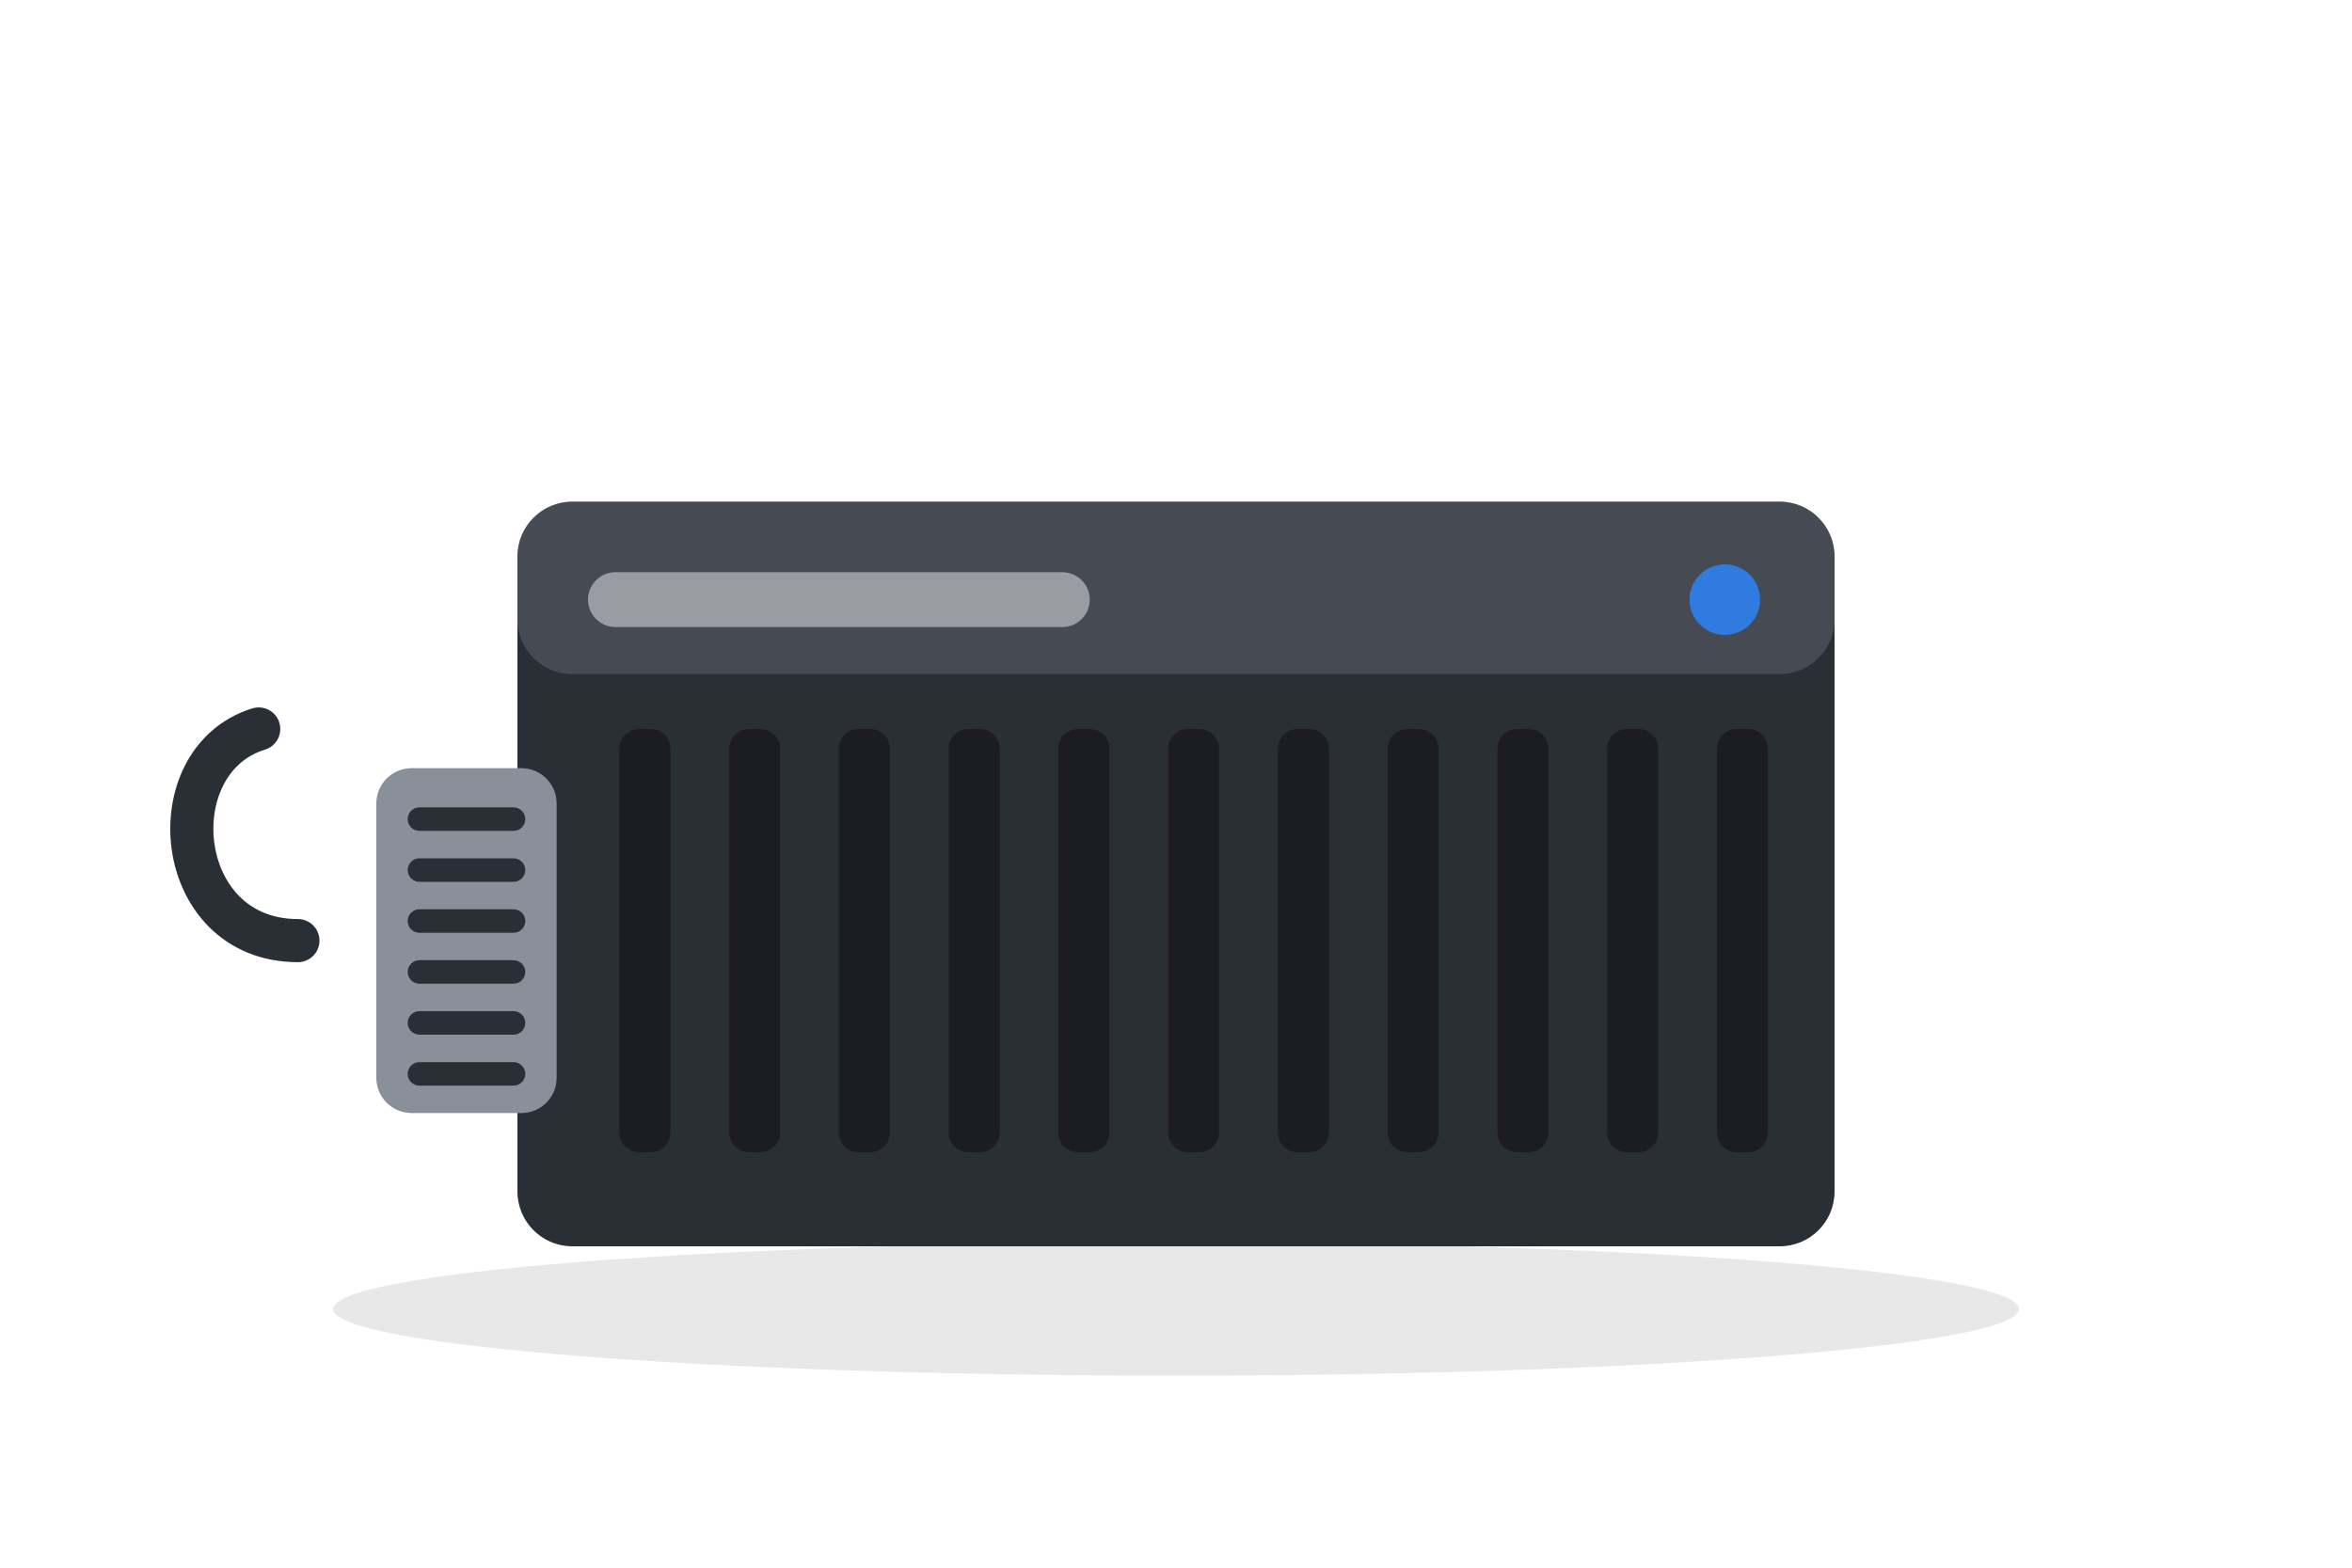
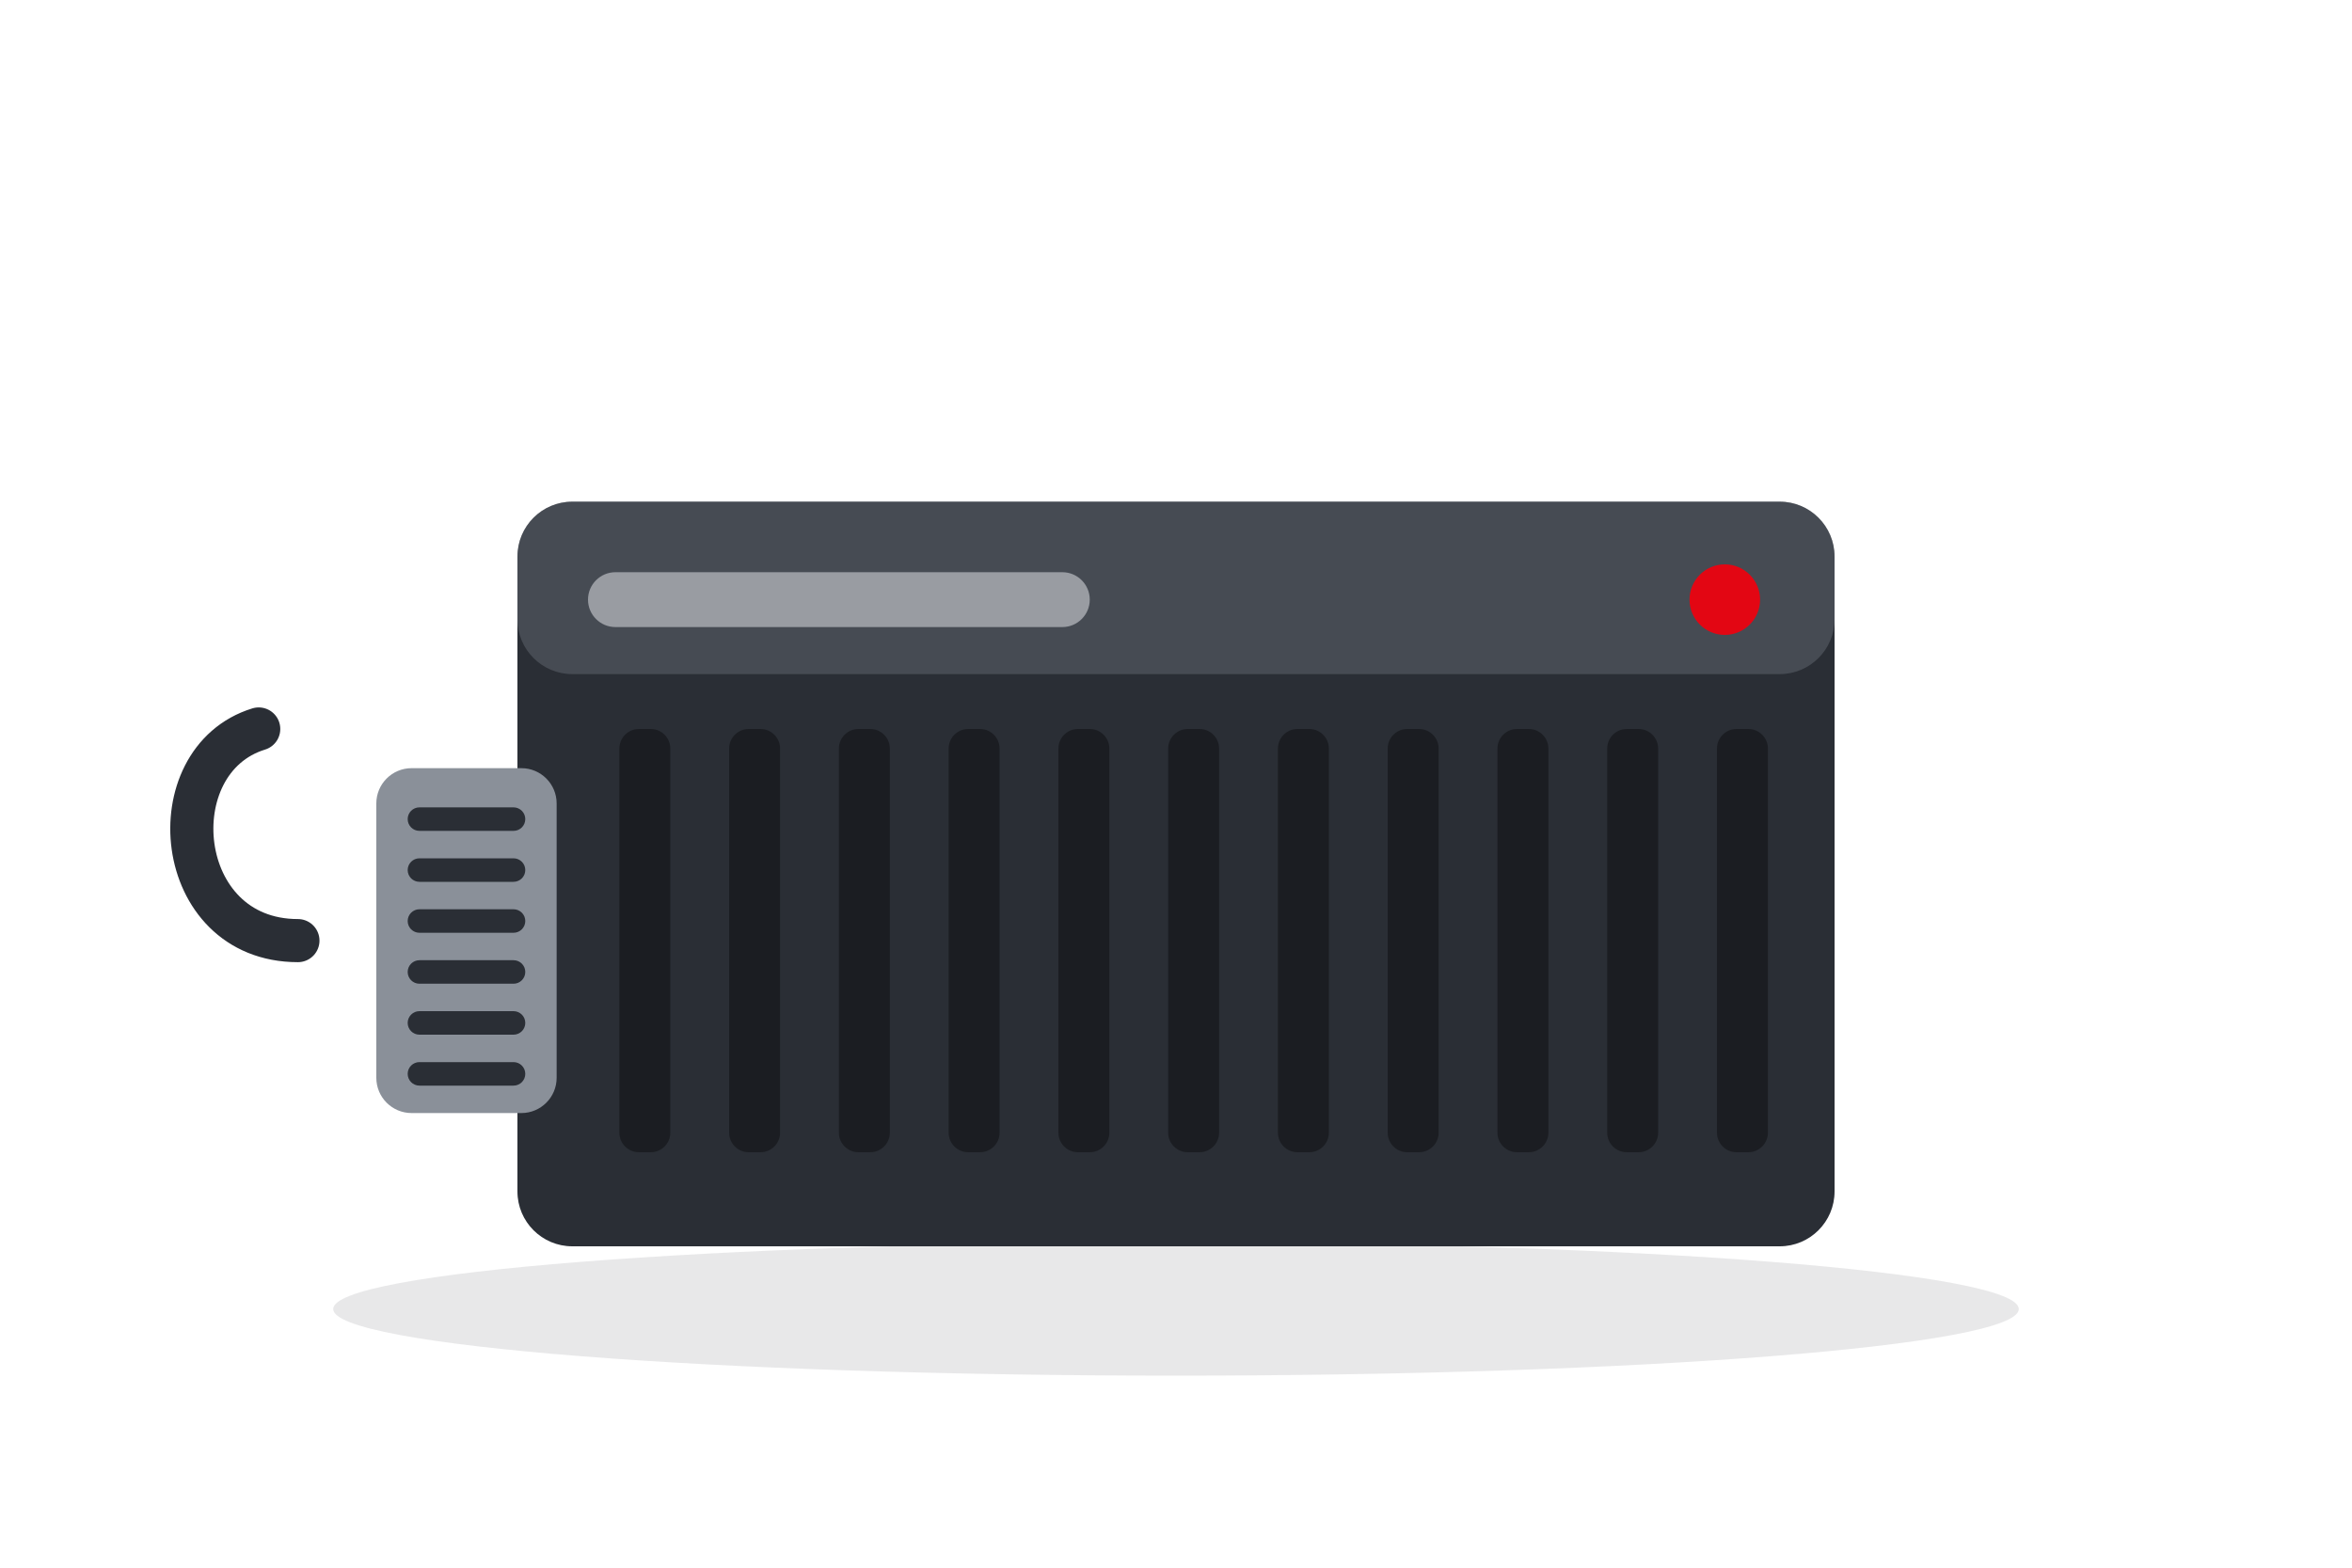
<svg xmlns="http://www.w3.org/2000/svg" viewBox="0 0 600 400" fill="none" role="img" aria-label="Steuergerät mit Steckerleiste">
  <ellipse cx="300" cy="334" rx="215" ry="17" fill="#0B0B0C" fill-opacity=".09" />
  <rect x="132" y="128" width="336" height="190" rx="14" fill="#2A2E35" />
  <rect x="132" y="128" width="336" height="44" rx="14" fill="#8A9099" fill-opacity=".30" />
  <rect x="158" y="186" width="13" height="108" rx="5" fill="#0B0B0C" fill-opacity=".45" />
  <rect x="186" y="186" width="13" height="108" rx="5" fill="#0B0B0C" fill-opacity=".45" />
  <rect x="214" y="186" width="13" height="108" rx="5" fill="#0B0B0C" fill-opacity=".45" />
  <rect x="242" y="186" width="13" height="108" rx="5" fill="#0B0B0C" fill-opacity=".45" />
  <rect x="270" y="186" width="13" height="108" rx="5" fill="#0B0B0C" fill-opacity=".45" />
  <rect x="298" y="186" width="13" height="108" rx="5" fill="#0B0B0C" fill-opacity=".45" />
  <rect x="326" y="186" width="13" height="108" rx="5" fill="#0B0B0C" fill-opacity=".45" />
  <rect x="354" y="186" width="13" height="108" rx="5" fill="#0B0B0C" fill-opacity=".45" />
  <rect x="382" y="186" width="13" height="108" rx="5" fill="#0B0B0C" fill-opacity=".45" />
  <rect x="410" y="186" width="13" height="108" rx="5" fill="#0B0B0C" fill-opacity=".45" />
  <rect x="438" y="186" width="13" height="108" rx="5" fill="#0B0B0C" fill-opacity=".45" />
  <rect x="150" y="146" width="128" height="14" rx="7" fill="#DCDEE3" fill-opacity=".55" />
-   <circle cx="440" cy="153" r="9" fill="#2F7BE0" />
+   <circle cx="440" cy="153" r="9" fill="#E30613" />
  <rect x="96" y="196" width="46" height="88" rx="9" fill="#8A9099" />
  <rect x="104" y="206" width="30" height="6" rx="3" fill="#2A2E35" />
  <rect x="104" y="219" width="30" height="6" rx="3" fill="#2A2E35" />
  <rect x="104" y="232" width="30" height="6" rx="3" fill="#2A2E35" />
  <rect x="104" y="245" width="30" height="6" rx="3" fill="#2A2E35" />
  <rect x="104" y="258" width="30" height="6" rx="3" fill="#2A2E35" />
  <rect x="104" y="271" width="30" height="6" rx="3" fill="#2A2E35" />
  <path d="M 76 240 C 44 240 40 194 66 186" stroke="#2A2E35" stroke-width="11" stroke-linecap="round" />
</svg>
